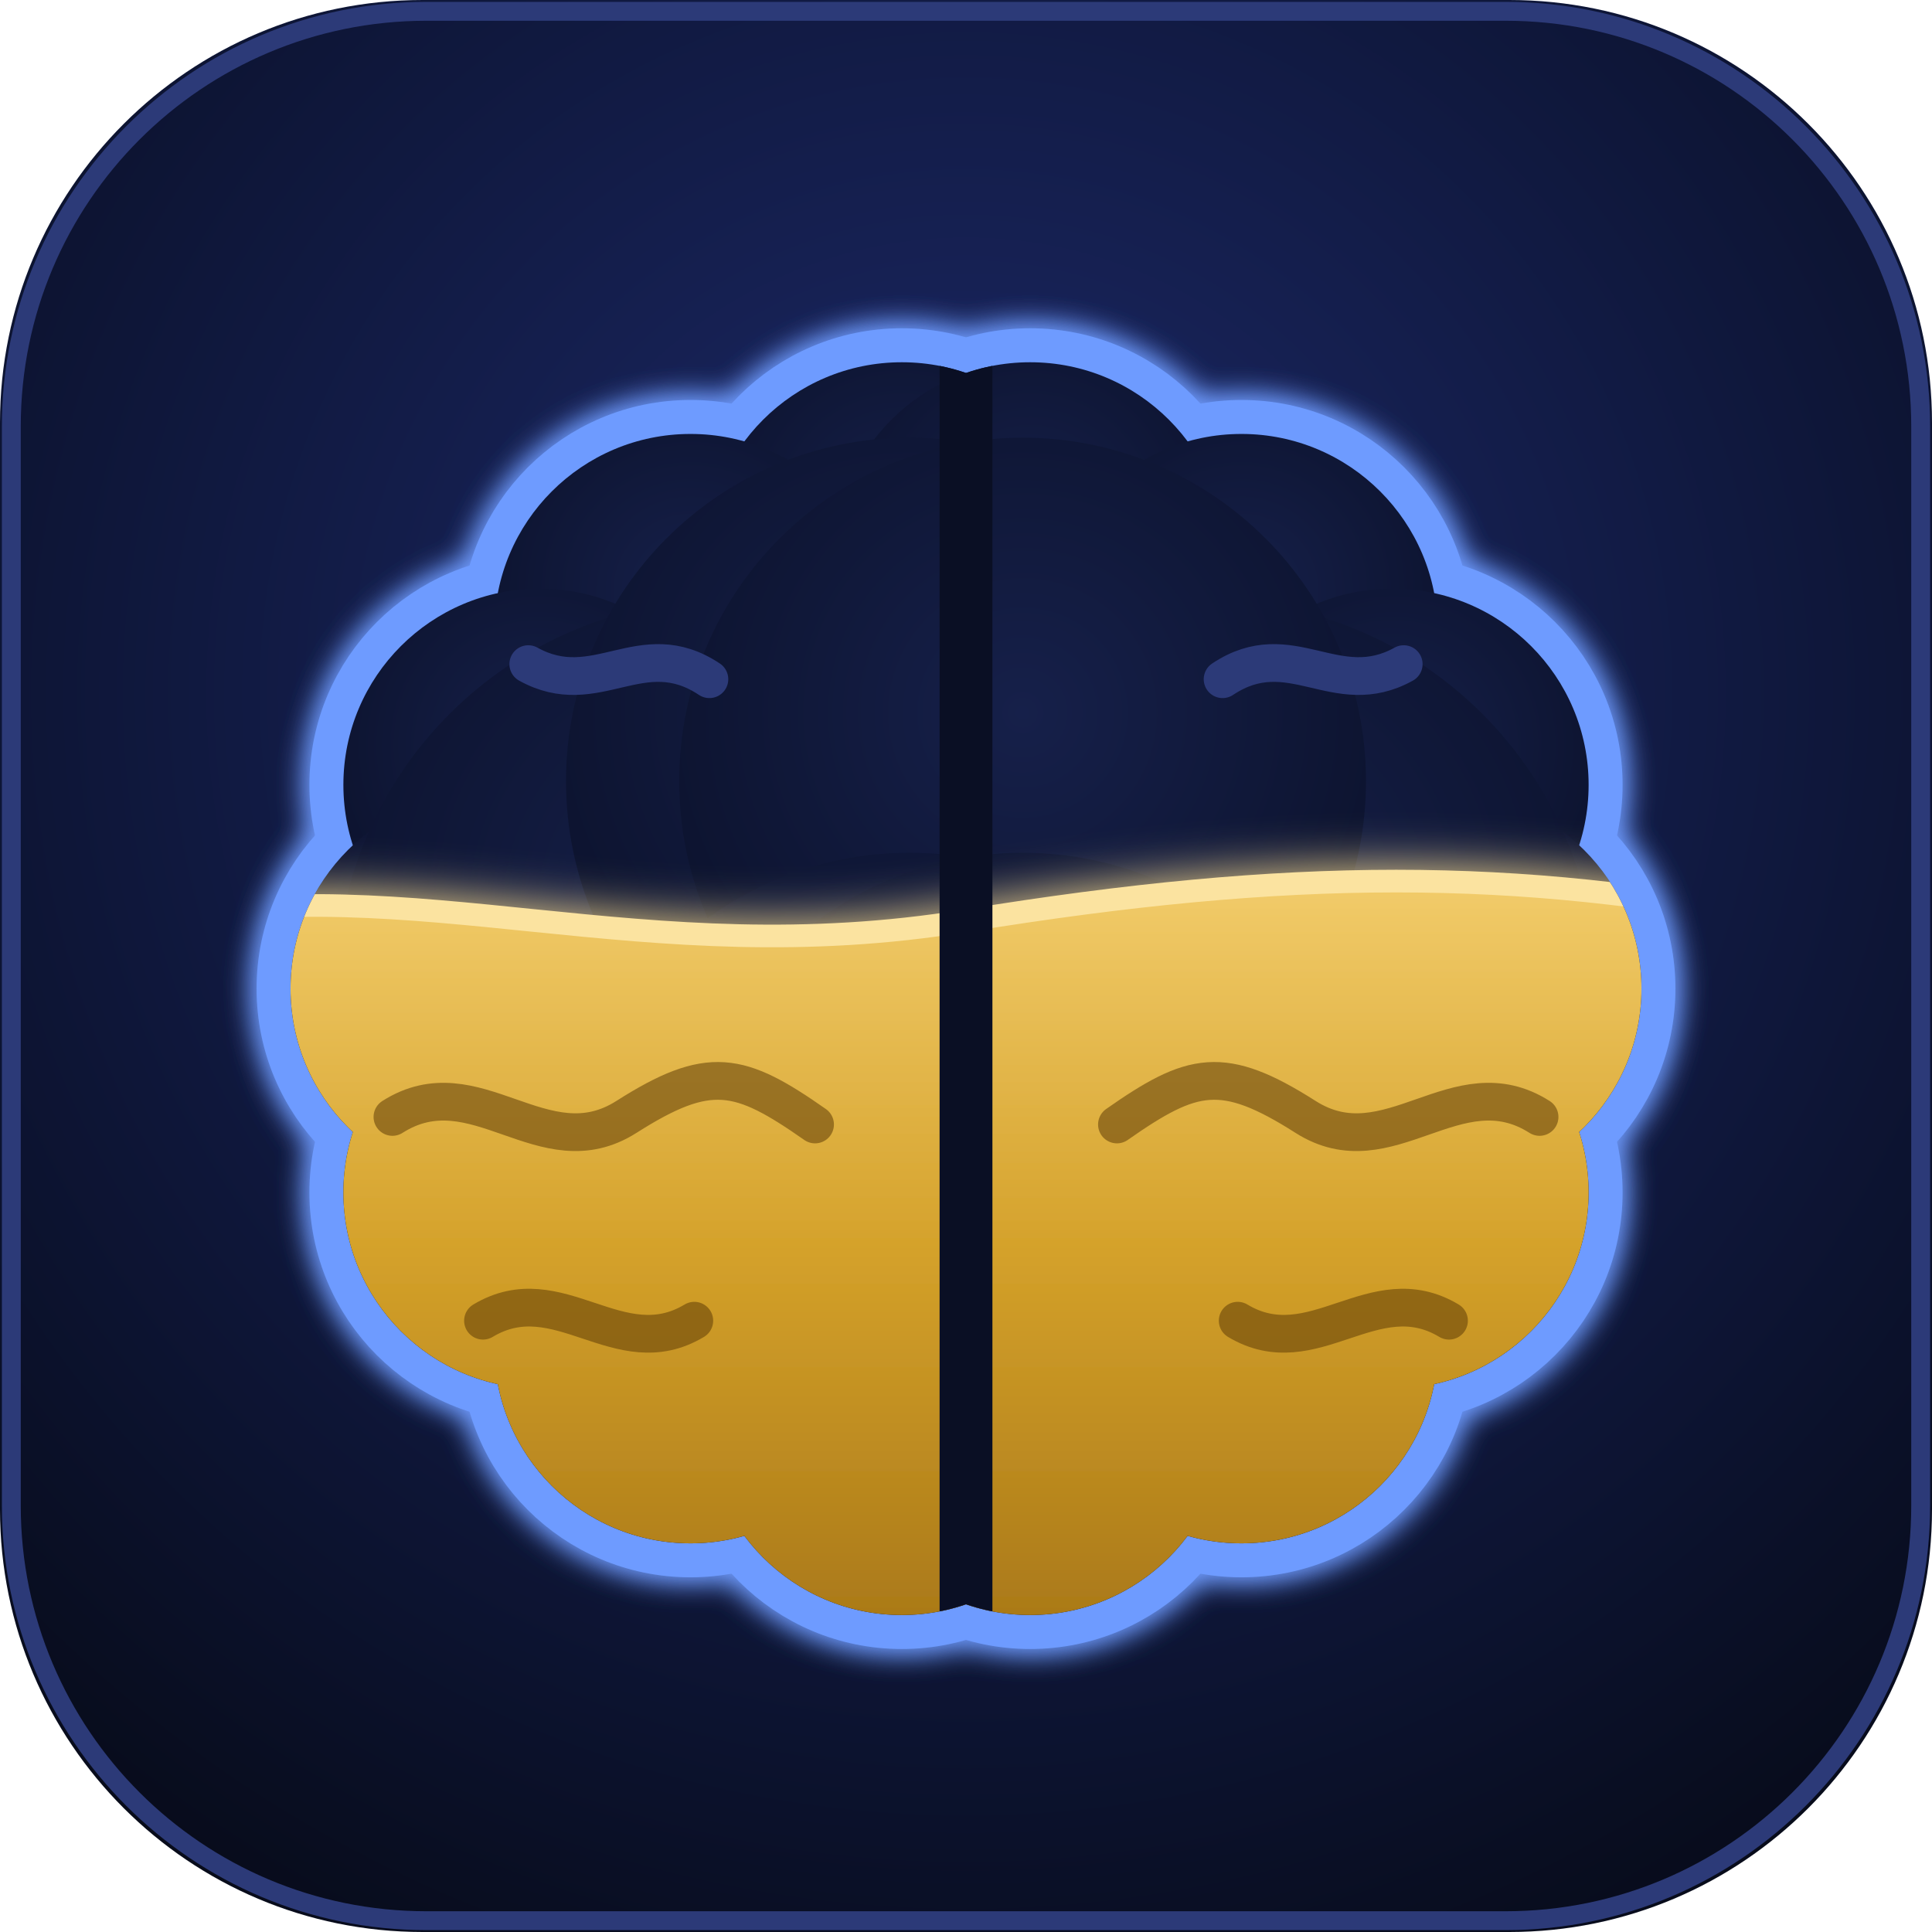
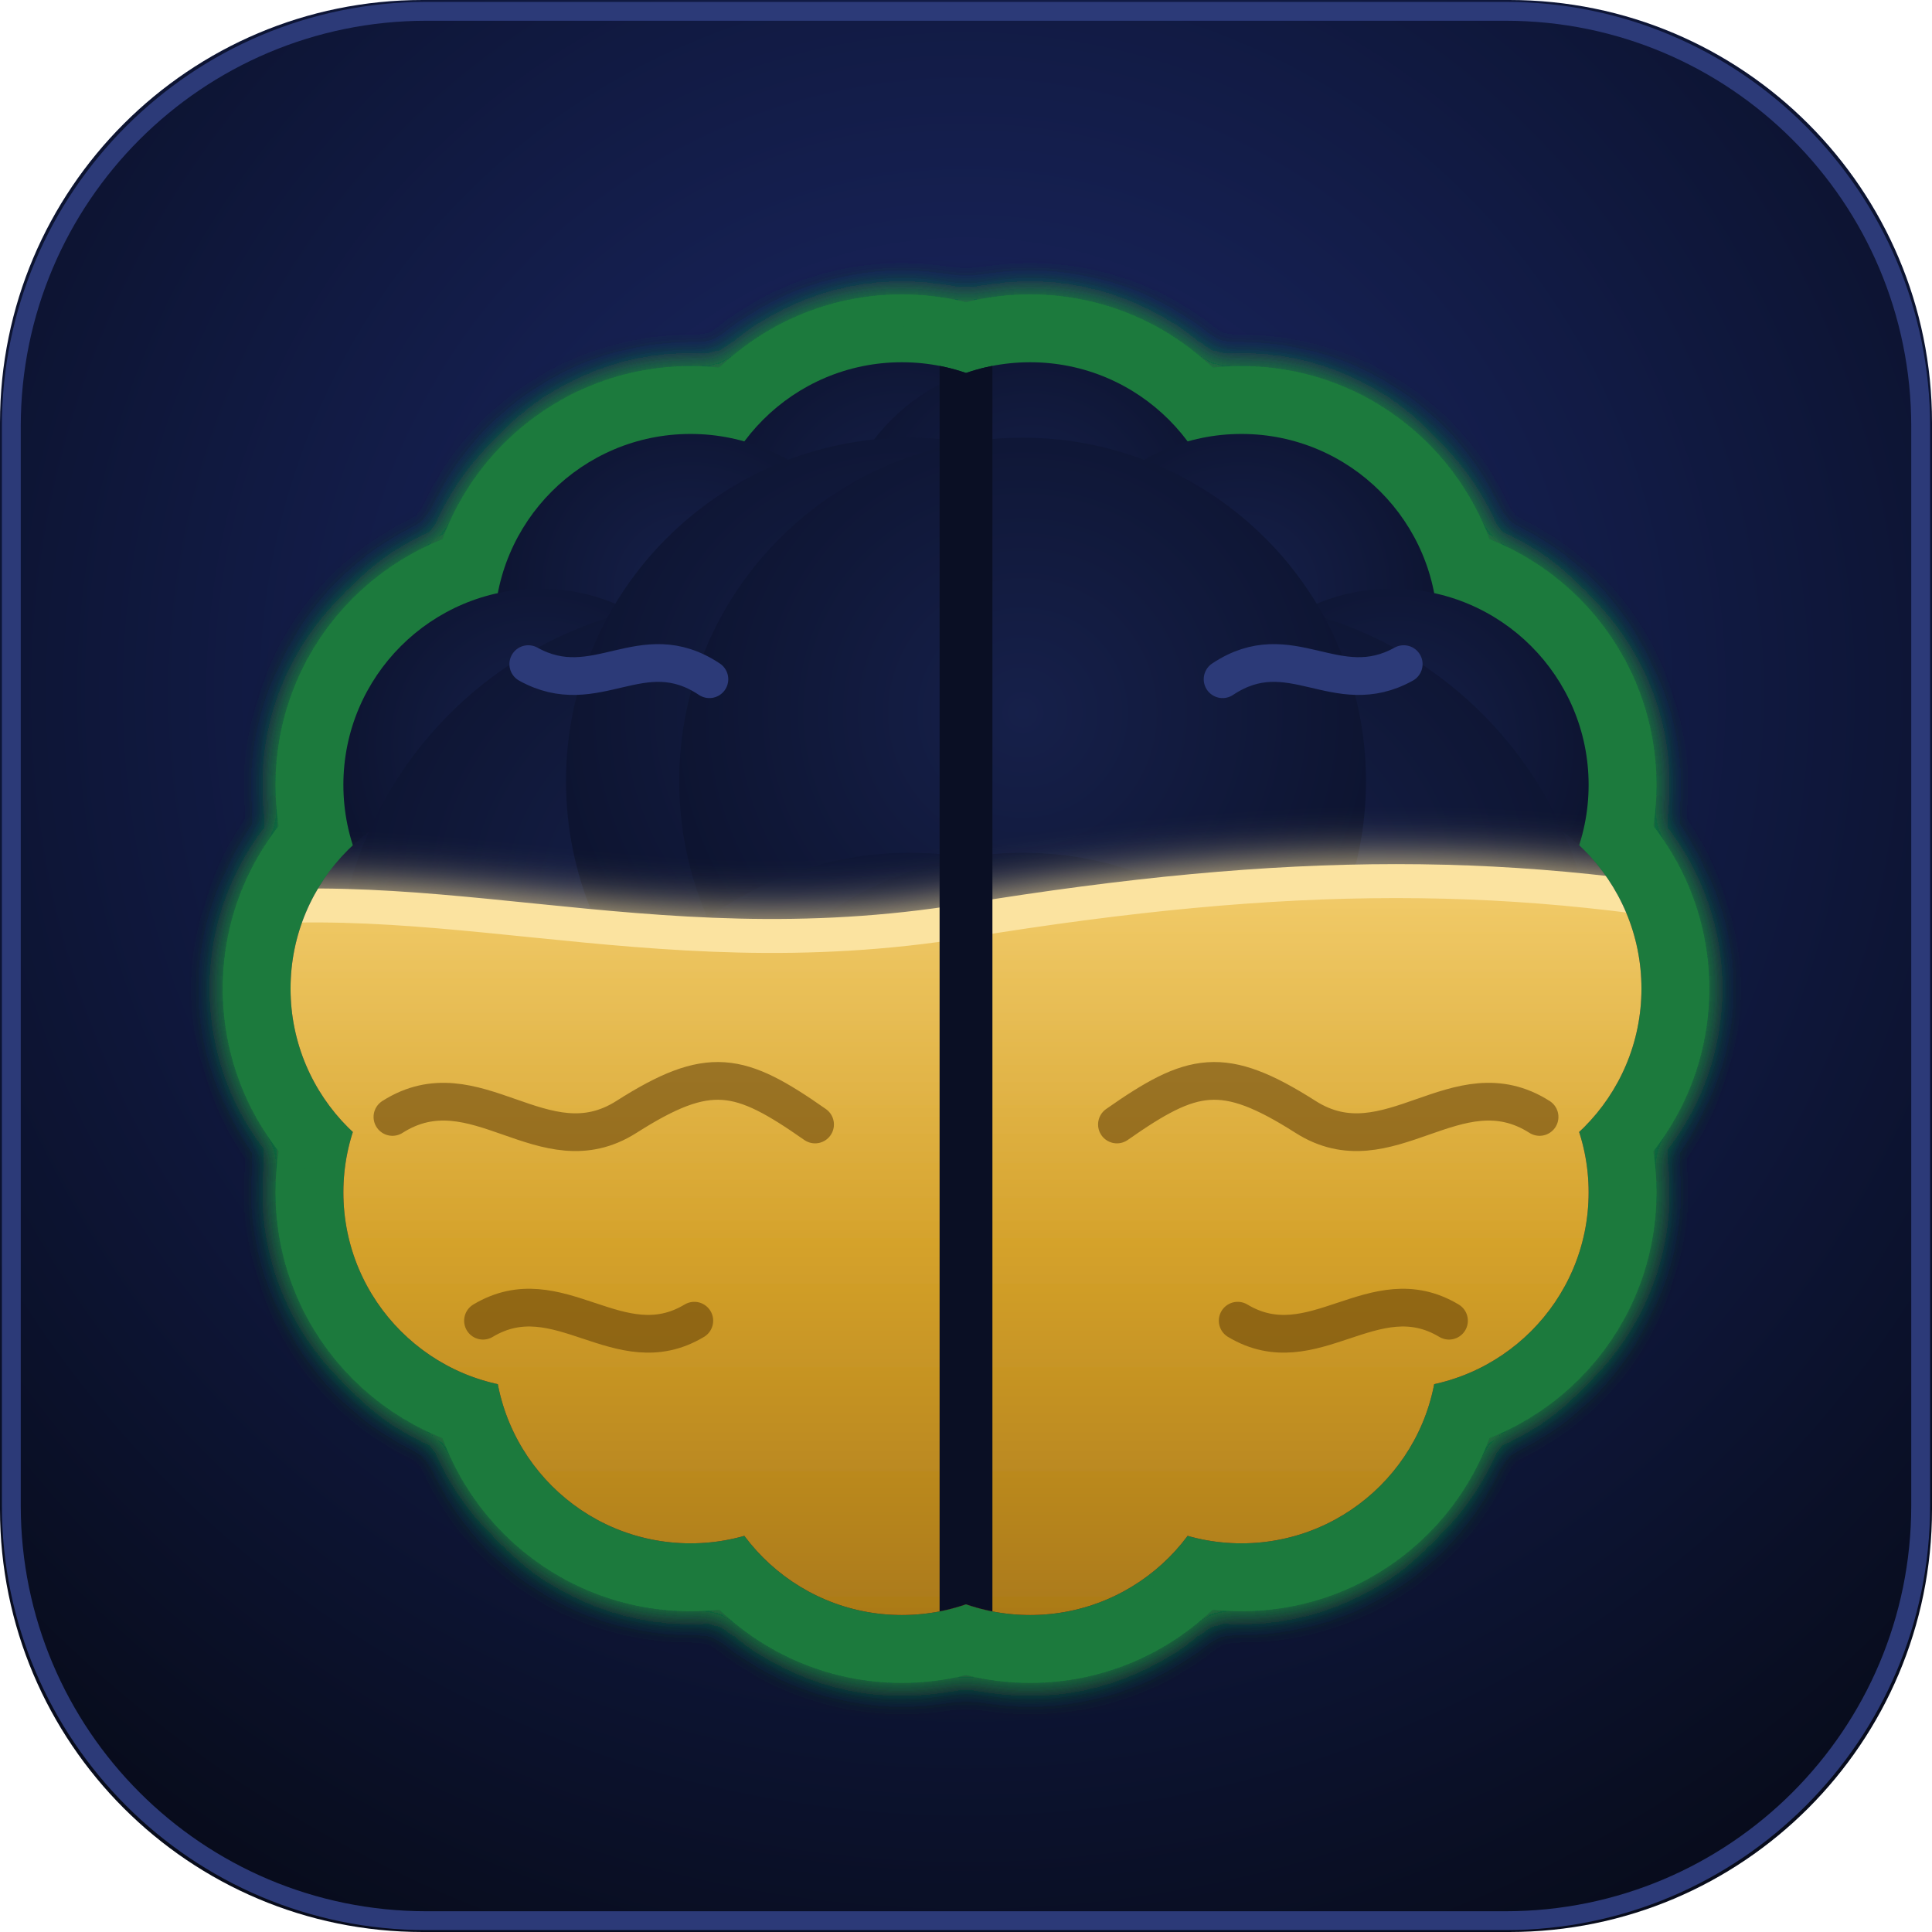
<svg xmlns="http://www.w3.org/2000/svg" width="512" height="512" viewBox="0 0 512 512">
  <defs>
    <radialGradient id="bg" cx="50%" cy="36%" r="78%">
      <stop offset="0" stop-color="#1D2A6B" />
      <stop offset=".6" stop-color="#0E1638" />
      <stop offset="1" stop-color="#060914" />
    </radialGradient>
    <linearGradient id="gold" x1="0" y1="0" x2="0" y2="1">
      <stop offset="0" stop-color="#F2CC6B" />
      <stop offset=".4" stop-color="#D4A12A" />
      <stop offset="1" stop-color="#94640F" />
    </linearGradient>
    <radialGradient id="empty" cx="50%" cy="40%" r="70%">
      <stop offset="0" stop-color="#16204A" />
      <stop offset="1" stop-color="#0A1028" />
    </radialGradient>
    <clipPath id="brain">
      <circle cx="239" cy="148" r="52" />
      <circle cx="273" cy="148" r="52" />
      <circle cx="183" cy="167" r="52" />
      <circle cx="329" cy="167" r="52" />
      <circle cx="143" cy="208" r="52" />
      <circle cx="369" cy="208" r="52" />
      <circle cx="129" cy="262" r="52" />
      <circle cx="383" cy="262" r="52" />
      <circle cx="143" cy="316" r="52" />
      <circle cx="369" cy="316" r="52" />
      <circle cx="183" cy="357" r="52" />
      <circle cx="329" cy="357" r="52" />
      <circle cx="239" cy="376" r="52" />
      <circle cx="273" cy="376" r="52" />
      <circle cx="192" cy="262" r="103" />
      <circle cx="320" cy="262" r="103" />
      <circle cx="241" cy="207" r="91" />
      <circle cx="271" cy="207" r="91" />
      <circle cx="241" cy="317" r="91" />
      <circle cx="271" cy="317" r="91" />
    </clipPath>
    <filter id="glow" x="-30%" y="-30%" width="160%" height="160%">
      <feGaussianBlur stdDeviation="4" result="b" />
      <feMerge>
        <feMergeNode in="b" />
        <feMergeNode in="b" />
        <feMergeNode in="SourceGraphic" />
      </feMerge>
    </filter>
    <filter id="goldglow" x="-30%" y="-30%" width="160%" height="160%">
      <feGaussianBlur stdDeviation="6.4" result="b" />
      <feMerge>
        <feMergeNode in="b" />
        <feMergeNode in="SourceGraphic" />
      </feMerge>
    </filter>
  </defs>
  <rect width="512" height="512" rx="112" fill="url(#bg)" />
  <rect x="3" y="3" width="506" height="506" rx="110" fill="none" stroke="#2C3A78" stroke-width="5" />
  <g filter="url(#glow)">
-     <circle cx="239" cy="148" r="52" fill="#6E9BFF" stroke="#6E9BFF" stroke-width="18" />
-     <circle cx="273" cy="148" r="52" fill="#6E9BFF" stroke="#6E9BFF" stroke-width="18" />
-     <circle cx="183" cy="167" r="52" fill="#6E9BFF" stroke="#6E9BFF" stroke-width="18" />
-     <circle cx="329" cy="167" r="52" fill="#6E9BFF" stroke="#6E9BFF" stroke-width="18" />
-     <circle cx="143" cy="208" r="52" fill="#6E9BFF" stroke="#6E9BFF" stroke-width="18" />
-     <circle cx="369" cy="208" r="52" fill="#6E9BFF" stroke="#6E9BFF" stroke-width="18" />
-     <circle cx="129" cy="262" r="52" fill="#6E9BFF" stroke="#6E9BFF" stroke-width="18" />
-     <circle cx="383" cy="262" r="52" fill="#6E9BFF" stroke="#6E9BFF" stroke-width="18" />
-     <circle cx="143" cy="316" r="52" fill="#6E9BFF" stroke="#6E9BFF" stroke-width="18" />
-     <circle cx="369" cy="316" r="52" fill="#6E9BFF" stroke="#6E9BFF" stroke-width="18" />
-     <circle cx="183" cy="357" r="52" fill="#6E9BFF" stroke="#6E9BFF" stroke-width="18" />
-     <circle cx="329" cy="357" r="52" fill="#6E9BFF" stroke="#6E9BFF" stroke-width="18" />
-     <circle cx="239" cy="376" r="52" fill="#6E9BFF" stroke="#6E9BFF" stroke-width="18" />
-     <circle cx="273" cy="376" r="52" fill="#6E9BFF" stroke="#6E9BFF" stroke-width="18" />
-     <circle cx="192" cy="262" r="103" fill="#6E9BFF" stroke="#6E9BFF" stroke-width="18" />
-     <circle cx="320" cy="262" r="103" fill="#6E9BFF" stroke="#6E9BFF" stroke-width="18" />
-     <circle cx="241" cy="207" r="91" fill="#6E9BFF" stroke="#6E9BFF" stroke-width="18" />
-     <circle cx="271" cy="207" r="91" fill="#6E9BFF" stroke="#6E9BFF" stroke-width="18" />
-     <circle cx="241" cy="317" r="91" fill="#6E9BFF" stroke="#6E9BFF" stroke-width="18" />
-     <circle cx="271" cy="317" r="91" fill="#6E9BFF" stroke="#6E9BFF" stroke-width="18" />
+     <circle cx="239" cy="148" r="52" fill="#1E7A3C" stroke="#1E7A3C" stroke-width="36" />
+     <circle cx="273" cy="148" r="52" fill="#1E7A3C" stroke="#1E7A3C" stroke-width="36" />
+     <circle cx="183" cy="167" r="52" fill="#1E7A3C" stroke="#1E7A3C" stroke-width="36" />
+     <circle cx="329" cy="167" r="52" fill="#1E7A3C" stroke="#1E7A3C" stroke-width="36" />
+     <circle cx="143" cy="208" r="52" fill="#1E7A3C" stroke="#1E7A3C" stroke-width="36" />
+     <circle cx="369" cy="208" r="52" fill="#1E7A3C" stroke="#1E7A3C" stroke-width="36" />
+     <circle cx="129" cy="262" r="52" fill="#1E7A3C" stroke="#1E7A3C" stroke-width="36" />
+     <circle cx="383" cy="262" r="52" fill="#1E7A3C" stroke="#1E7A3C" stroke-width="36" />
+     <circle cx="143" cy="316" r="52" fill="#1E7A3C" stroke="#1E7A3C" stroke-width="36" />
+     <circle cx="369" cy="316" r="52" fill="#1E7A3C" stroke="#1E7A3C" stroke-width="36" />
+     <circle cx="183" cy="357" r="52" fill="#1E7A3C" stroke="#1E7A3C" stroke-width="36" />
+     <circle cx="329" cy="357" r="52" fill="#1E7A3C" stroke="#1E7A3C" stroke-width="36" />
+     <circle cx="239" cy="376" r="52" fill="#1E7A3C" stroke="#1E7A3C" stroke-width="36" />
+     <circle cx="273" cy="376" r="52" fill="#1E7A3C" stroke="#1E7A3C" stroke-width="36" />
+     <circle cx="192" cy="262" r="103" fill="#1E7A3C" stroke="#1E7A3C" stroke-width="36" />
+     <circle cx="320" cy="262" r="103" fill="#1E7A3C" stroke="#1E7A3C" stroke-width="36" />
+     <circle cx="241" cy="207" r="91" fill="#1E7A3C" stroke="#1E7A3C" stroke-width="36" />
+     <circle cx="271" cy="207" r="91" fill="#1E7A3C" stroke="#1E7A3C" stroke-width="36" />
+     <circle cx="241" cy="317" r="91" fill="#1E7A3C" stroke="#1E7A3C" stroke-width="36" />
+     <circle cx="271" cy="317" r="91" fill="#1E7A3C" stroke="#1E7A3C" stroke-width="36" />
  </g>
  <circle cx="239" cy="148" r="52" fill="url(#empty)" />
  <circle cx="273" cy="148" r="52" fill="url(#empty)" />
  <circle cx="183" cy="167" r="52" fill="url(#empty)" />
  <circle cx="329" cy="167" r="52" fill="url(#empty)" />
  <circle cx="143" cy="208" r="52" fill="url(#empty)" />
  <circle cx="369" cy="208" r="52" fill="url(#empty)" />
  <circle cx="129" cy="262" r="52" fill="url(#empty)" />
  <circle cx="383" cy="262" r="52" fill="url(#empty)" />
  <circle cx="143" cy="316" r="52" fill="url(#empty)" />
  <circle cx="369" cy="316" r="52" fill="url(#empty)" />
  <circle cx="183" cy="357" r="52" fill="url(#empty)" />
  <circle cx="329" cy="357" r="52" fill="url(#empty)" />
  <circle cx="239" cy="376" r="52" fill="url(#empty)" />
  <circle cx="273" cy="376" r="52" fill="url(#empty)" />
  <circle cx="192" cy="262" r="103" fill="url(#empty)" />
  <circle cx="320" cy="262" r="103" fill="url(#empty)" />
  <circle cx="241" cy="207" r="91" fill="url(#empty)" />
  <circle cx="271" cy="207" r="91" fill="url(#empty)" />
  <circle cx="241" cy="317" r="91" fill="url(#empty)" />
  <circle cx="271" cy="317" r="91" fill="url(#empty)" />
  <g clip-path="url(#brain)" filter="url(#goldglow)">
    <path d="M40,244 C110,230 170,258 256,244 S402,230 472,244 L472,480 L40,480 Z" fill="url(#gold)" />
-     <path d="M40,244 C110,230 170,258 256,244 S402,230 472,244" fill="none" stroke="#FBE3A0" stroke-width="6" stroke-linecap="round" />
+     <path d="M40,244 C110,230 170,258 256,244 S402,230 472,244" fill="none" stroke="#FBE3A0" stroke-width="9" stroke-linecap="round" />
  </g>
  <g fill="none" stroke="#5E3C06" stroke-width="10" stroke-linecap="round" opacity=".55" clip-path="url(#brain)">
    <path d="M104,296 c22,-14 40,14 62,0 s30,-12 50,2" />
    <path d="M408,296 c-22,-14 -40,14 -62,0 s-30,-12 -50,2" />
    <path d="M128,350 c20,-12 36,12 56,0" />
    <path d="M384,350 c-20,-12 -36,12 -56,0" />
  </g>
  <g fill="none" stroke="#2C3A78" stroke-width="10" stroke-linecap="round" clip-path="url(#brain)">
    <path d="M140,176 c18,10 30,-8 48,4" />
    <path d="M372,176 c-18,10 -30,-8 -48,4" />
  </g>
  <rect x="249" y="0" width="14" height="512" fill="#0A0F24" clip-path="url(#brain)" />
</svg>
